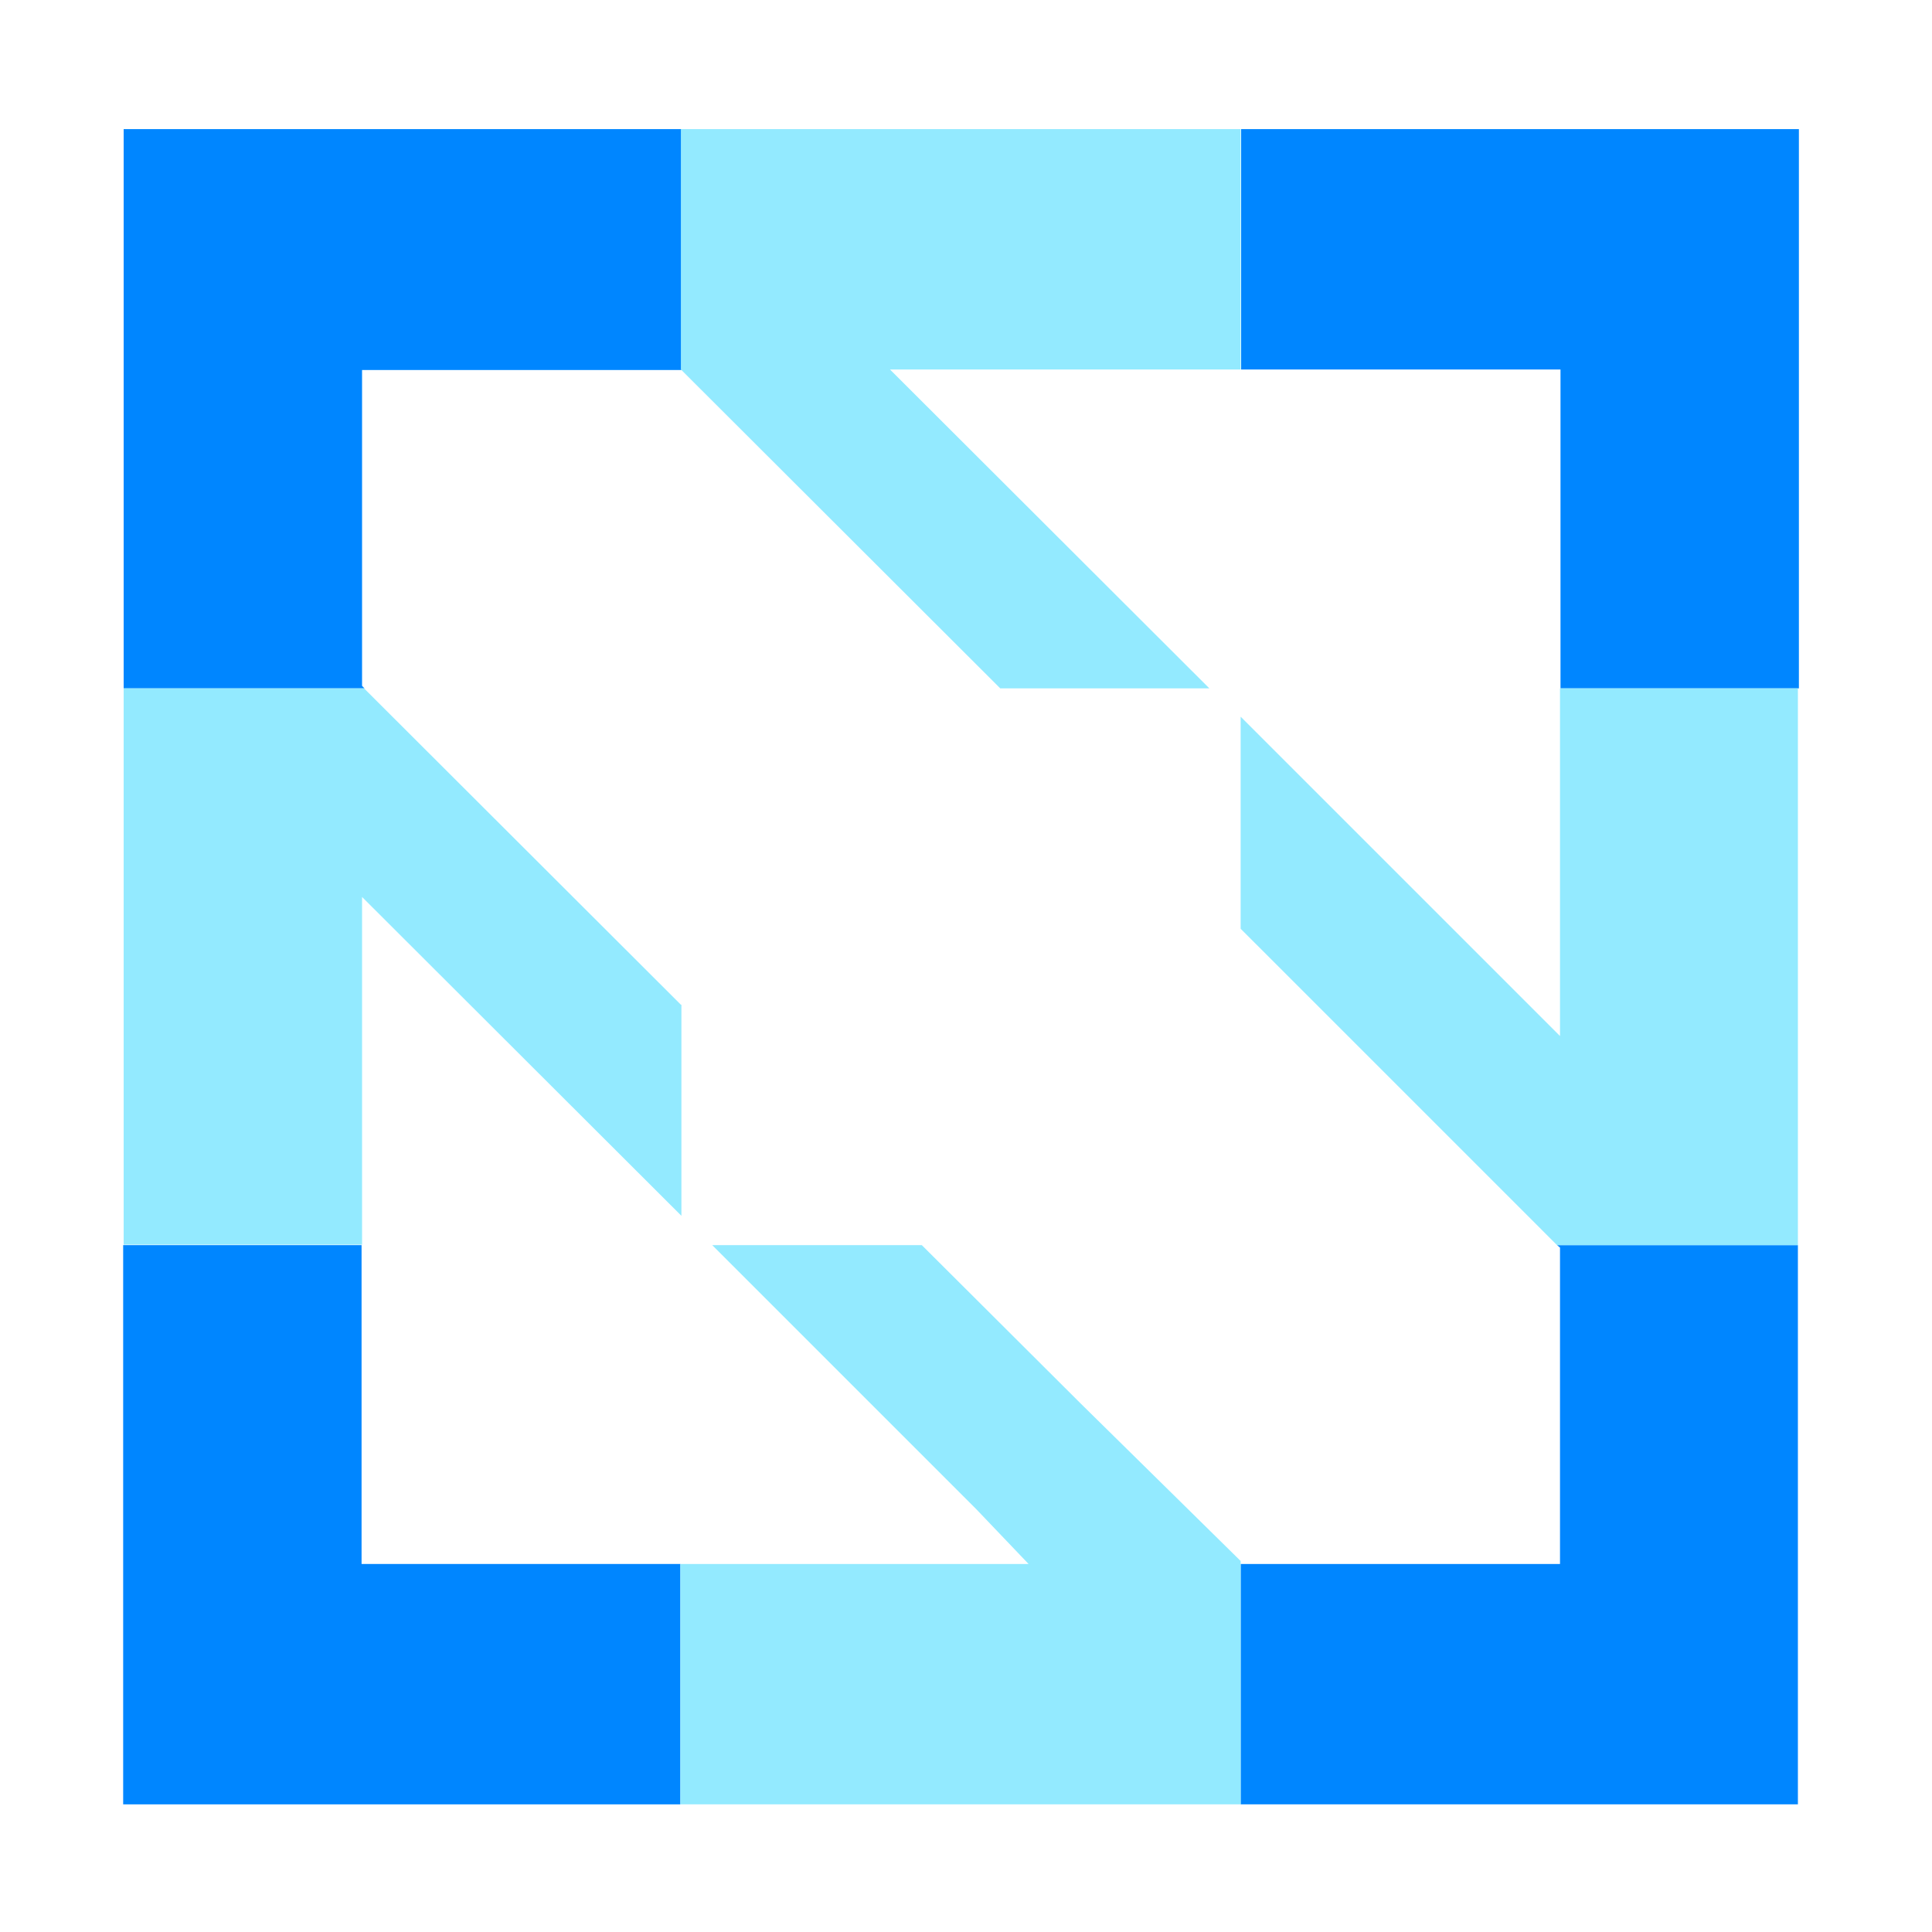
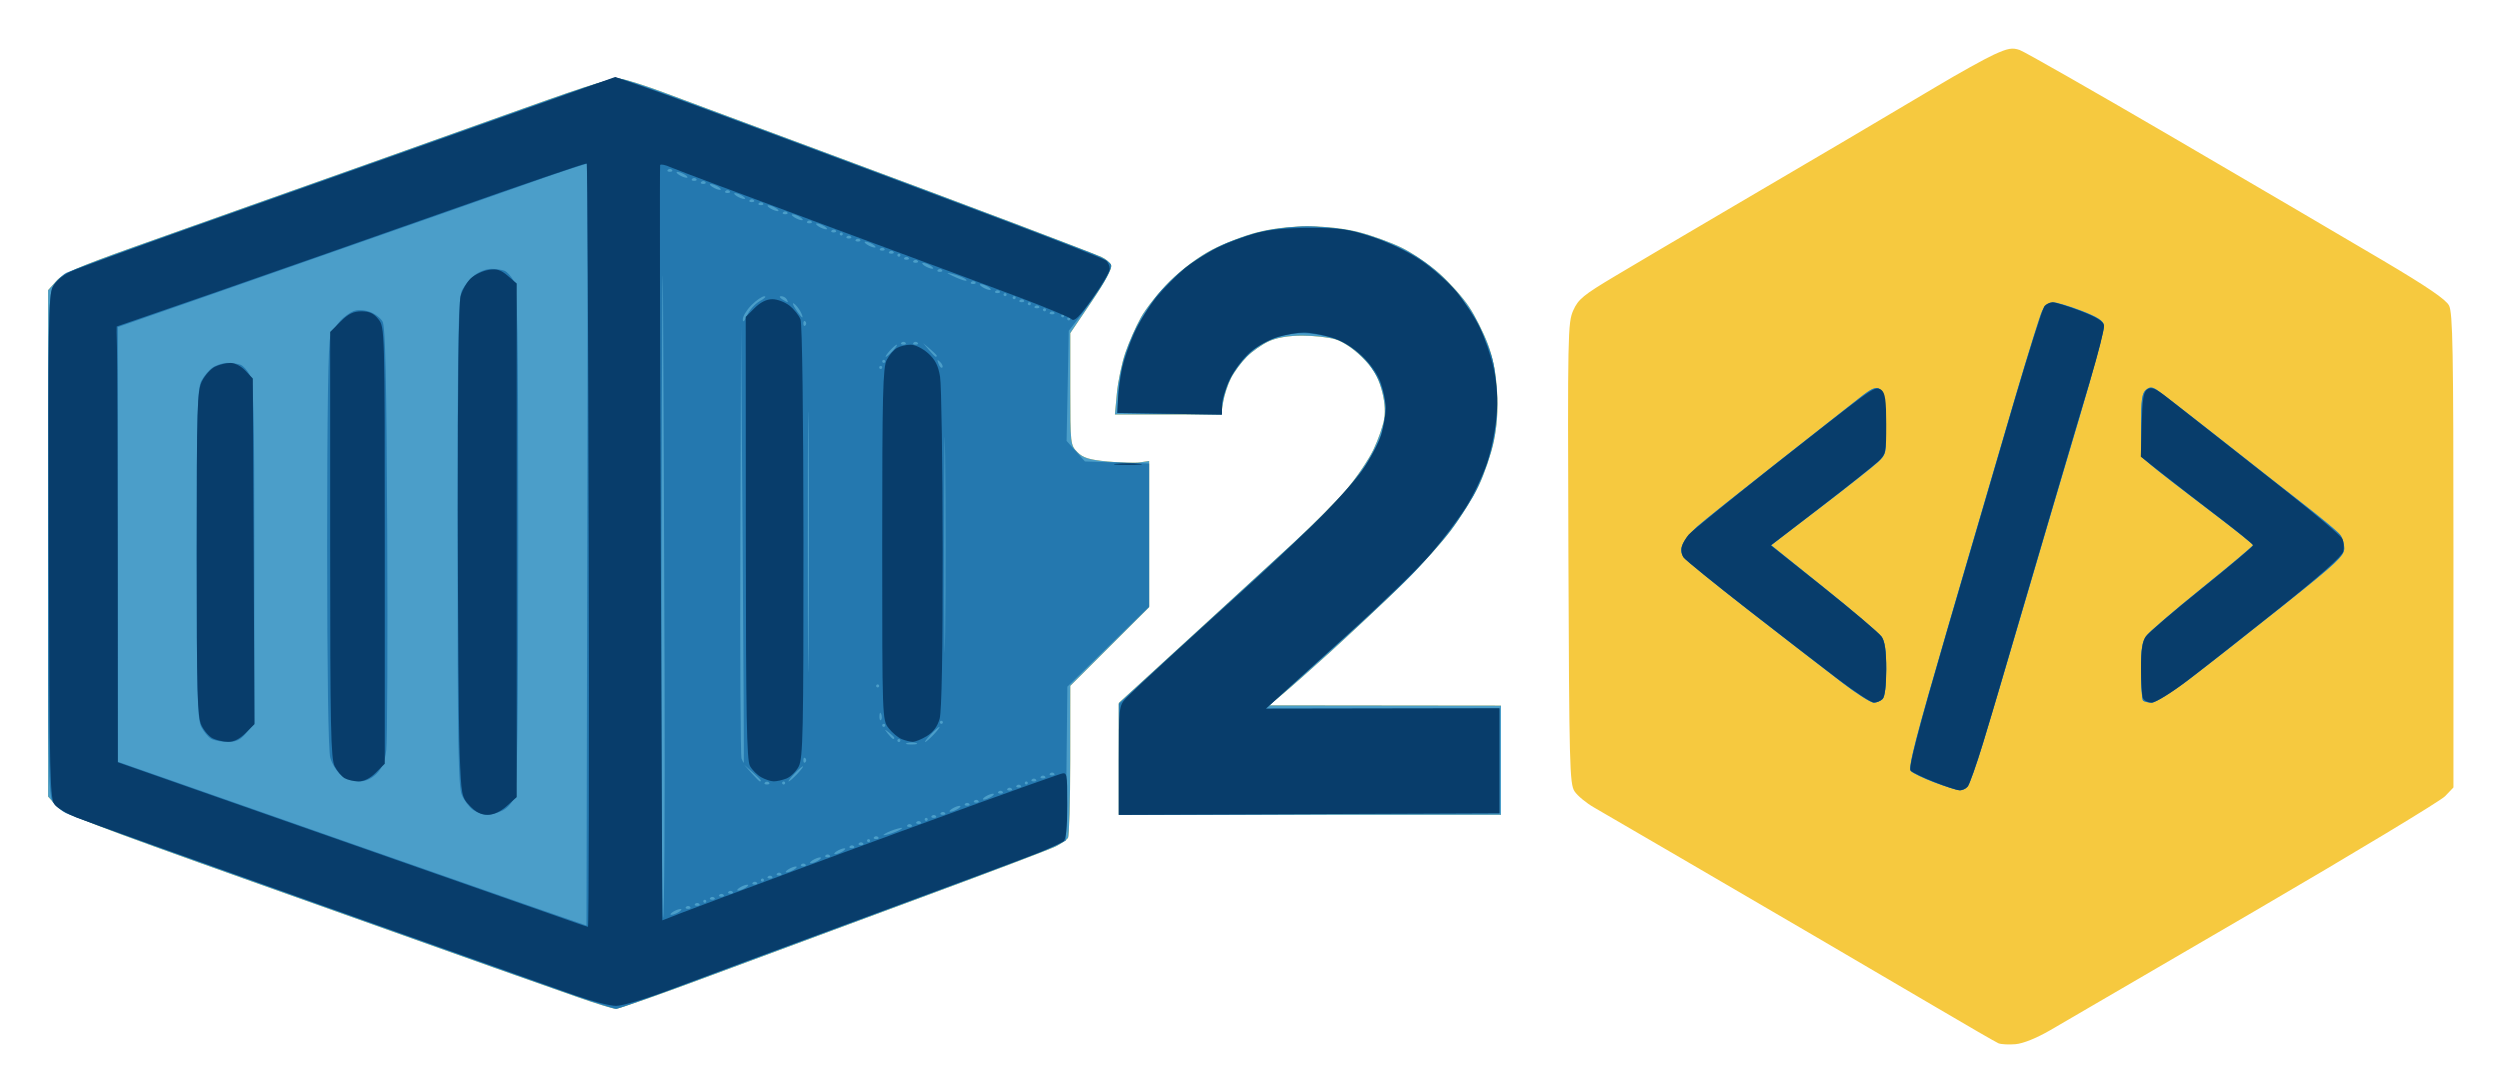
- <svg xmlns="http://www.w3.org/2000/svg" version="1.1" id="a" x="0px" y="0px" viewBox="0 0 389 389" style="enable-background:new 0 0 389 389;" xml:space="preserve">
-   <style type="text/css">
- 	.st0{fill:#0086FF;}
- 	.st1{fill:#93EAFF;}
- </style>
-   <g>
-     <path class="st0" d="M72.8,250.7h-48v112.6h112.2v-48.4H72.8V250.7z" />
-     <path class="st0" d="M314.1,251.2v63.7h-64.3v48.4h112.2V250.7h-48.5L314.1,251.2z" />
-     <path class="st0" d="M24.9,138.6h48.5l-0.5-0.5V74.5h64.3V26H24.9V138.6z" />
-     <path class="st0" d="M249.9,26v48.4h64.3v64.2h48V26C362.1,26,249.9,26,249.9,26z" />
-     <path class="st1" d="M243.5,138.6l-64.3-64.2h70.6V26H137.1v48.4l64.3,64.2H243.5z" />
-     <path class="st1" d="M185.6,250.7h-42.2l53.2,53.2l10.5,11h-70.1v48.4h112.8v-49l-32.1-31.6L185.6,250.7z" />
-     <path class="st1" d="M314.1,138.6v70l-11.1-11.1l-53.2-53.2V187l31.6,31.6l32.1,32.1h48.5V138.6H314.1L314.1,138.6z" />
-     <path class="st1" d="M137.1,202.3l-63.8-63.7H24.9v112h48v-70l64.3,64.2V202.3z" />
+ <svg xmlns="http://www.w3.org/2000/svg" role="img" viewBox="-11.85 -12.85 824.20 359.70">
+   <g transform="translate(0 .786)">
+     <path fill="#f6c93f" d="M652.583 330.615c-2.246.183-4.758.047-5.583-.301-.825-.348-10.133-5.723-20.684-11.944-10.551-6.221-28.551-16.77-40-23.443-11.449-6.673-31.391-18.313-44.316-25.867-12.925-7.554-25.641-14.954-28.257-16.444-2.617-1.49-5.542-3.906-6.5-5.368-1.612-2.459-1.764-8.358-2.023-78.491-.267-72.3-.193-76.029 1.593-80.045 1.647-3.703 3.312-5.071 13.78-11.318C527.142 73.486 543.075 64.081 556 56.493c12.925-7.588 31.15-18.297 40.5-23.797 9.35-5.501 22.943-13.548 30.207-17.884 7.264-4.335 15.715-9.031 18.78-10.434 4.597-2.105 6.086-2.373 8.499-1.532 1.609.561 24.658 13.707 51.22 29.213 26.562 15.506 57.428 33.601 68.593 40.211 14.543 8.61 20.71 12.814 21.75 14.824C796.781 89.477 797 101.692 797 167.935v78.034l-2.75 2.882c-1.512 1.585-29.75 18.625-62.75 37.866-33 19.241-63.338 36.915-67.417 39.275-4.595 2.658-8.971 4.418-11.5 4.623zm-461.381-11.656c-.936-.022-6.652-1.772-12.702-3.888-6.05-2.116-18.65-6.56-28-9.876-9.35-3.315-44.9-15.965-79-28.111-53.264-18.971-62.388-22.508-64.75-25.099L4 248.968V82.032l2.75-3.043c2.229-2.466 7.016-4.57 25.25-11.094 12.375-4.428 29.925-10.671 39-13.873 9.075-3.202 26.625-9.424 39-13.826 12.375-4.402 35.325-12.584 51-18.182 22.619-8.078 29.222-10.063 32-9.623 1.925.305 8.225 2.316 14 4.469 5.775 2.153 28.95 10.77 51.5 19.15s52.091 19.444 65.646 24.587c13.556 5.143 25.793 9.874 27.195 10.513 1.402.639 2.816 1.859 3.144 2.713.367.957-2.104 5.543-6.445 11.962L341 96.195v18.448c0 18.043.052 18.5 2.356 20.804 1.882 1.882 3.889 2.499 9.983 3.07 4.195.393 8.985.516 10.644.272L367 138.346V186.529L354 199.5l-13 12.971-.015 24.514c-.008 13.483-.346 25.014-.75 25.625-.404.611-2.179 1.85-3.944 2.755-1.765.904-21.565 8.428-44 16.719-22.435 8.291-53.975 19.989-70.089 25.995-16.114 6.006-30.064 10.902-31 10.88zM420 255h-63v-36.886l22.738-20.807c12.506-11.444 28.143-25.792 34.75-31.884 6.607-6.092 14.614-14.166 17.793-17.941 3.18-3.775 7.088-9.59 8.685-12.923 1.597-3.333 3.195-7.955 3.551-10.273.419-2.731.07-6.198-.994-9.857-1.22-4.195-2.844-6.842-6.332-10.315-2.847-2.835-6.309-5.152-8.807-5.893-2.264-.672-7.214-1.212-11-1.2-4.492.014-8.282.657-10.906 1.849-2.212 1.005-5.492 3.297-7.289 5.094-1.797 1.797-4.137 4.973-5.201 7.059-1.064 2.086-2.229 5.634-2.589 7.884L390.744 123H355.713l.653-7.022c.359-3.862 1.603-9.825 2.765-13.25 1.162-3.425 3.488-8.703 5.17-11.728 1.682-3.025 6.015-8.425 9.629-12.001 3.97-3.928 9.421-7.996 13.77-10.278 3.96-2.077 10.669-4.664 14.91-5.749C407.534 61.712 413.637 61 419.5 61c5.788 0 11.962.711 16.708 1.925 4.14 1.059 10.427 3.339 13.971 5.067 3.544 1.728 9.18 5.579 12.524 8.558 3.344 2.979 7.72 7.886 9.723 10.903 2.003 3.018 4.792 8.537 6.199 12.266 1.767 4.686 2.714 9.56 3.066 15.78.35 6.187.012 11.333-1.082 16.465-.875 4.106-3.099 10.631-4.943 14.5-1.844 3.869-6.076 10.635-9.405 15.035-3.329 4.4-11.162 12.956-17.407 19.013-6.245 6.057-16.313 15.507-22.375 21-6.062 5.493-13.037 11.654-15.5 13.692L406.5 218.91l38.25.045L483 219v36z" />
+     <path fill="#4b9ec9" d="M191.202 318.959c-.936-.022-6.652-1.772-12.702-3.888-6.05-2.116-18.65-6.56-28-9.876-9.35-3.315-44.9-15.965-79-28.111-53.264-18.971-62.388-22.508-64.75-25.099L4 248.968V82.032l2.75-3.043c2.229-2.466 7.016-4.57 25.25-11.094 12.375-4.428 29.925-10.671 39-13.873 9.075-3.202 26.625-9.424 39-13.826 12.375-4.402 35.325-12.584 51-18.182 22.619-8.078 29.222-10.063 32-9.623 1.925.305 8.225 2.316 14 4.469 5.775 2.153 28.95 10.77 51.5 19.15s52.091 19.444 65.646 24.587c13.556 5.143 25.793 9.874 27.195 10.513 1.402.639 2.816 1.859 3.144 2.713.367.957-2.104 5.543-6.445 11.962L341 96.195v18.448c0 18.043.052 18.5 2.356 20.804 1.882 1.882 3.889 2.499 9.983 3.07 4.195.393 8.985.516 10.644.272L367 138.346V186.529L354 199.5l-13 12.971-.015 24.514c-.008 13.483-.346 25.014-.75 25.625-.404.611-2.179 1.85-3.944 2.755-1.765.904-21.565 8.428-44 16.719-22.435 8.291-53.975 19.989-70.089 25.995-16.114 6.006-30.064 10.902-31 10.88zM420 255h-63v-36.886l22.738-20.807c12.506-11.444 28.143-25.792 34.75-31.884 6.607-6.092 14.614-14.166 17.793-17.941 3.18-3.775 7.088-9.59 8.685-12.923 1.597-3.333 3.195-7.955 3.551-10.273.419-2.731.07-6.198-.994-9.857-1.22-4.195-2.844-6.842-6.332-10.315-2.847-2.835-6.309-5.152-8.807-5.893-2.264-.672-7.214-1.212-11-1.2-4.492.014-8.282.657-10.906 1.849-2.212 1.005-5.492 3.297-7.289 5.094-1.797 1.797-4.137 4.973-5.201 7.059-1.064 2.086-2.229 5.634-2.589 7.884L390.744 123H355.713l.653-7.022c.359-3.862 1.603-9.825 2.765-13.25 1.162-3.425 3.488-8.703 5.17-11.728 1.682-3.025 6.015-8.425 9.629-12.001 3.97-3.928 9.421-7.996 13.77-10.278 3.96-2.077 10.669-4.664 14.91-5.749C407.534 61.712 413.637 61 419.5 61c5.788 0 11.962.711 16.708 1.925 4.14 1.059 10.427 3.339 13.971 5.067 3.544 1.728 9.18 5.579 12.524 8.558 3.344 2.979 7.72 7.886 9.723 10.903 2.003 3.018 4.792 8.537 6.199 12.266 1.767 4.686 2.714 9.56 3.066 15.78.35 6.187.012 11.333-1.082 16.465-.875 4.106-3.099 10.631-4.943 14.5-1.844 3.869-6.076 10.635-9.405 15.035-3.329 4.4-11.162 12.956-17.407 19.013-6.245 6.057-16.313 15.507-22.375 21-6.062 5.493-13.037 11.654-15.5 13.692L406.5 218.91l38.25.045L483 219v36zm214.128-8.114c-.895-.063-4.553-1.21-8.128-2.551-3.575-1.34-7.09-3.02-7.812-3.734-1.081-1.069 1.172-9.816 12.799-49.699 7.761-26.621 17.699-60.518 22.083-75.326 4.385-14.808 8.467-27.52 9.073-28.25.606-.73 2.059-1.298 3.229-1.264 1.17.035 5.278 1.291 9.128 2.792 5.232 2.04 7.077 3.256 7.304 4.818.167 1.149-3.505 14.855-8.16 30.458C668.989 139.734 660.83 167.35 655.512 185.5c-5.318 18.15-11.449 38.823-13.626 45.94-2.177 7.117-4.446 13.53-5.044 14.25-.598.72-1.819 1.258-2.714 1.196zM605.865 218c-.954 0-5.477-2.856-10.05-6.347-4.573-3.491-17.99-13.869-29.815-23.064-11.825-9.194-22.075-17.525-22.779-18.513-.885-1.244-.995-2.543-.355-4.225.508-1.336 2.683-3.987 4.833-5.891 2.15-1.904 13.95-11.336 26.221-20.961 12.271-9.625 24.544-19.276 27.273-21.446 3.949-3.141 5.303-3.731 6.634-2.894 1.351.85 1.727 3.014 1.958 11.261.285 10.171.275 10.22-2.665 12.965-1.623 1.516-10.184 8.256-19.024 14.978l-16.074 12.221 17.485 14.033c9.617 7.718 18.162 14.999 18.989 16.179C609.551 197.804 610 201.007 610 207.023c0 5.338-.453 9.031-1.2 9.777-.66.66-1.981 1.2-2.935 1.2zm91.68 0c-1.217 0-2.512-.3-2.879-.667-.367-.367-.667-4.806-.667-9.865 0-7.616.337-9.626 1.956-11.686 1.076-1.368 9.401-8.495 18.5-15.838 9.099-7.343 16.531-13.597 16.516-13.898-.015-.301-6.859-5.722-15.208-12.047-8.349-6.325-16.662-12.784-18.472-14.354L694 136.793v-10.274c0-8.147.327-10.546 1.581-11.586 1.266-1.051 1.976-1.066 3.561-.076 1.089.68 10.615 8.046 21.169 16.368 10.554 8.323 23.239 18.249 28.189 22.06 4.95 3.81 9.787 7.83 10.75 8.933.963 1.102 1.75 3.29 1.75 4.862 0 2.516-2.364 4.743-19.75 18.605-10.863 8.661-24.642 19.475-30.621 24.031C704.584 214.323 698.776 218 697.546 218z" />
+     <path fill="#2478af" d="M191.295 318.955c-.437-.025-3.945-1.099-7.795-2.388-3.85-1.289-13.975-4.825-22.5-7.858s-21.125-7.526-28-9.983c-6.875-2.457-36.8-13.125-66.5-23.706-29.7-10.582-55.21-19.862-56.689-20.624-1.479-.762-3.392-2.387-4.25-3.613-1.384-1.976-1.56-11.586-1.557-84.756.004-78.262.098-82.683 1.837-85.527 1.008-1.65 2.919-3.548 4.246-4.218C11.414 75.612 25.1 70.578 40.5 65.096c15.4-5.483 44.65-15.88 65-23.106 20.35-7.226 47.617-16.93 60.592-21.564C179.068 15.792 190.418 12 191.314 12c.896 0 8.279 2.433 16.408 5.407C215.85 20.381 236 27.843 252.5 33.988 269 40.133 286.775 46.752 292 48.697c5.225 1.945 18.95 7.107 30.5 11.471 11.55 4.364 23.329 8.85 26.176 9.969 2.847 1.119 5.431 2.7 5.743 3.513.316.822-1.277 4.223-3.589 7.664-2.286 3.402-5.544 7.966-7.241 10.142l-3.084 3.956-.36 18.158-.36 18.158 3.023 3.385 3.023 3.385 10.584.341L367 139.182v47.15l-13.483 13.205-13.483 13.205-.267 25.379L339.5 263.5l-3.605 1.763c-1.983.97-20.658 8.072-41.5 15.784-20.842 7.711-42.62 15.775-48.395 17.92-5.775 2.145-20.267 7.529-32.205 11.966-11.938 4.437-22.063 8.047-22.5 8.022zm-9.541-152.868c.14-68.977.116-125.551-.052-125.719-.168-.168-8.608 2.635-18.754 6.229C152.801 50.192 138.875 55.089 132 57.479c-6.875 2.391-20.375 7.121-30 10.512-9.625 3.391-28.525 10.009-42 14.706-13.475 4.697-26.413 9.204-28.75 10.016L27 94.188v143.315l16.25 5.671c8.938 3.119 33.8 11.828 55.25 19.354 21.45 7.526 48.9 17.123 61 21.328l22 7.645zM148.772 255c-1.28 0-3.375-.734-4.655-1.631-1.28-.897-2.956-3.132-3.723-4.968C139.241 245.642 139 231.208 139 164.982c0-68.747.209-80.487 1.48-82.944.814-1.574 2.675-3.802 4.135-4.95C146.075 75.94 148.522 75 150.053 75c1.531 0 3.512.28 4.402.621.89.342 2.277 1.894 3.082 3.45C158.786 81.487 159 93.877 159 163.801c0 57.362-.332 82.853-1.108 85.08-.62 1.779-2.361 3.827-3.95 4.649-1.563.808-3.889 1.47-5.169 1.47zm-42.274-11c-1.776 0-4.399-.92-5.829-2.045-1.43-1.125-3.063-3.713-3.629-5.75-.657-2.366-1.031-27.613-1.034-69.889-.004-44.466.344-67.109 1.061-69 .587-1.548 2.049-3.875 3.25-5.171 1.201-1.296 3.179-2.741 4.396-3.211 1.324-.512 3.441-.427 5.271.211 1.682.586 3.612 2.031 4.287 3.211.93 1.622 1.304 18.467 1.538 69.145.17 36.85.029 69.329-.313 72.176-.442 3.68-1.366 5.921-3.195 7.75-1.702 1.702-3.667 2.574-5.802 2.574zm-43.337-13.03c-2.014-.017-4.449-.489-5.411-1.05s-2.425-2.325-3.25-3.92C53.221 223.526 53 215.132 53 169c0-46.041.223-54.53 1.494-56.989.822-1.589 2.497-3.592 3.723-4.45 1.226-.858 3.441-1.561 4.924-1.561 1.483 0 3.424.28 4.314.621.89.342 2.277 1.894 3.082 3.45C71.77 112.456 72 121.705 72 168.874v55.973l-2.589 3.077c-2.037 2.421-3.369 3.07-6.25 3.046zM206.75 289c.412 0.0.637-35.887.499-79.75-.138-43.863-.368-99.775-.511-124.25-.143-24.475-.367 11.412-.499 79.75-.132 68.338.098 124.25.511 124.25zm2.75-1.031c.55 0 1.675-.436 2.5-.969s1.05-.969.5-.969-1.675.436-2.5.969-1.05.969-.5.969zM215 286c.733 0 1.033-.3.667-.667-.367-.367-.967-.367-1.333 0-.367.367-.067.667.667.667zm3-1c.733 0 1.033-.3.667-.667-.367-.367-.967-.367-1.333 0-.367.367-.067.667.667.667zm2.5-1c.275 0 .5-.225.5-.5s-.225-.5-.5-.5-.5.225-.5.5.225.5.5.5zm2.5-1c.733 0 1.033-.3.667-.667-.367-.367-.967-.367-1.333 0-.367.367-.067.667.667.667zm3-1c.733 0 1.033-.3.667-.667-.367-.367-.967-.367-1.333 0-.367.367-.067.667.667.667zm3-1c.733 0 1.033-.3.667-.667-.367-.367-.967-.367-1.333 0-.367.367-.067.667.667.667zm2.5-1.031c.55 0 1.675-.436 2.5-.969s1.05-.969.5-.969-1.675.436-2.5.969-1.05.969-.5.969zM237 278c.733 0 1.033-.3.667-.667-.367-.367-.967-.367-1.333 0-.367.367-.067.667.667.667zm2.5-1c.275 0 .5-.225.5-.5s-.225-.5-.5-.5-.5.225-.5.5.225.5.5.5zm2.5-1c.733 0 1.033-.3.667-.667-.367-.367-.967-.367-1.333 0-.367.367-.067.667.667.667zm3-1c.733 0 1.033-.3.667-.667-.367-.367-.967-.367-1.333 0-.367.367-.067.667.667.667zm2.5-1.031c.55 0 1.675-.436 2.5-.969s1.05-.969.5-.969-1.675.436-2.5.969-1.05.969-.5.969zM253 272c.733 0 1.033-.3.667-.667-.367-.367-.967-.367-1.333 0-.367.367-.067.667.667.667zm2.5-1.031c.55 0 1.675-.436 2.5-.969s1.05-.969.5-.969-1.675.436-2.5.969-1.05.969-.5.969zM261 269c.733 0 1.033-.3.667-.667-.367-.367-.967-.367-1.333 0-.367.367-.067.667.667.667zm2.5-1.031c.55 0 1.675-.436 2.5-.969s1.05-.969.5-.969-1.675.436-2.5.969-1.05.969-.5.969zM269 266c.733 0 1.033-.3.667-.667-.367-.367-.967-.367-1.333 0-.367.367-.067.667.667.667zm3-1c.733 0 1.033-.3.667-.667-.367-.367-.967-.367-1.333 0-.367.367-.067.667.667.667zm2.5-1c.275 0 .5-.225.5-.5s-.225-.5-.5-.5-.5.225-.5.5.225.5.5.5zm2.5-1c.733 0 1.033-.3.667-.667-.367-.367-.967-.367-1.333 0-.367.367-.067.667.667.667zm4-1.573c1.375-.368 3.175-1.086 4-1.595 1.042-.644.737-.723-1-.258-1.375.368-3.175 1.086-4 1.595-1.042.644-.737.723 1 .258zM288 259c.733 0 1.033-.3.667-.667-.367-.367-.967-.367-1.333 0-.367.367-.067.667.667.667zm3-1c.733 0 1.033-.3.667-.667-.367-.367-.967-.367-1.333 0-.367.367-.067.667.667.667zm2.5-1c.275 0 .5-.225.5-.5s-.225-.5-.5-.5-.5.225-.5.5.225.5.5.5zm2.5-1c.733 0 1.033-.3.667-.667-.367-.367-.967-.367-1.333 0-.367.367-.067.667.667.667zm3-1c.733 0 1.033-.3.667-.667-.367-.367-.967-.367-1.333 0-.367.367-.067.667.667.667zm2.5-1.031c.55 0 1.675-.436 2.5-.969s1.05-.969.5-.969-1.675.436-2.5.969-1.05.969-.5.969zM307 252c.733 0 1.033-.3.667-.667-.367-.367-.967-.367-1.333 0-.367.367-.067.667.667.667zm3-1c.733 0 1.033-.3.667-.667-.367-.367-.967-.367-1.333 0-.367.367-.067.667.667.667zm2.5-1.031c.55 0 1.675-.436 2.5-.969s1.05-.969.5-.969-1.675.436-2.5.969-1.05.969-.5.969zM318 248c.733 0 1.033-.3.667-.667-.367-.367-.967-.367-1.333 0-.367.367-.067.667.667.667zm3-1c.733 0 1.033-.3.667-.667-.367-.367-.967-.367-1.333 0-.367.367-.067.667.667.667zm3-1c.733 0 1.033-.3.667-.667-.367-.367-.967-.367-1.333 0-.367.367-.067.667.667.667zm-83-1c.733 0 1.033-.3.667-.667-.367-.367-.967-.367-1.333 0-.367.367-.067.667.667.667zm5.5 0c.275 0 .5-.225.5-.5s-.225-.5-.5-.5-.5.225-.5.5.225.5.5.5zm80 0c.275 0 .5-.225.5-.5s-.225-.5-.5-.5-.5.225-.5.5.225.5.5.5zm-87.826-1c.179 0 .326-.147.326-.326 0-.179-1.238-1.417-2.75-2.75L233.5 238.5l2.424 2.75c1.333 1.512 2.571 2.75 2.75 2.75zm9.477 0c.275 0 1.557-1.125 2.849-2.5s2.124-2.5 1.849-2.5c-.275 0-1.557 1.125-2.849 2.5s-2.124 2.5-1.849 2.5zM329 244c.733 0 1.033-.3.667-.667-.367-.367-.967-.367-1.333 0-.367.367-.067.667.667.667zm3-1c.733 0 1.033-.3.667-.667-.367-.367-.967-.367-1.333 0-.367.367-.067.667.667.667zm3-1c.733 0 1.033-.3.667-.667-.367-.367-.967-.367-1.333 0-.367.367-.067.667.667.667zm-101.626-4.207c.07-.161-.104-32.693-.387-72.293l-.513-72-.237 70.668c-.13 38.868.044 71.399.387 72.293.343.894.68 1.493.75 1.332zm20.293-.126c.367-.367.367-.967 0-1.333C253.3 235.967 253 236.267 253 237s.3 1.033.667.667zm1.083-37.917c.152-19.113.152-50.388 0-69.5-.152-19.113-.276-3.475-.276 34.75s.124 53.862.276 34.75zM288.5 231.805c1.65.02 2.446-.187 1.769-.461-.677-.274-2.027-.291-3-.037-.973.254-.419.478 1.231.498zm-4-.805c.275 0 .5-.225.5-.5s-.225-.5-.5-.5-.5.225-.5.5.225.5.5.5zm8.651 0c.275 0 1.557-1.125 2.849-2.5s2.124-2.5 1.849-2.5c-.275 0-1.557 1.125-2.849 2.5s-2.124 2.5-1.849 2.5zm-10.529-1c.208 0 .378-.17.378-.378 0-.208-.787-.995-1.75-1.75-1.586-1.244-1.621-1.208-.378.378.755.963 1.542 1.75 1.75 1.75zM279.5 226c.275 0 .5-.225.5-.5s-.225-.5-.5-.5-.5.225-.5.5.225.5.5.5zm19-1c.275 0 .5-.225.5-.5s-.225-.5-.5-.5-.5.225-.5.5.225.5.5.5zm-19.896-1.271c.332-.332.368-1.195.079-1.917-.319-.798-.556-.561-.604.604-.043 1.054.193 1.645.525 1.312zM299.749 194.75c.155-15.812.155-41.688 0-57.5-.155-15.812-.281-2.875-.281 28.75s.127 44.562.281 28.75zM277.5 213c.275 0 .5-.225.5-.5s-.225-.5-.5-.5-.5.225-.5.5.225.5.5.5zm1-105c.275 0 .5-.225.5-.5s-.225-.5-.5-.5-.5.225-.5.5.225.5.5.5zm20.307-.474c.308-.308.001-1.115-.683-1.793-.988-.98-1.102-.865-.56.56.376.986.935 1.541 1.243 1.233zM279.5 106c.275 0 .5-.225.5-.5s-.225-.5-.5-.5-.5.225-.5.5.225.5.5.5zm.69-2c.275 0 1.314-.9 2.31-2s1.585-2 1.31-2c-.275 0-1.314.9-2.31 2s-1.585 2-1.31 2zm16.465 0c.19 0 .345-.155.345-.345 0-.19-1.012-1.202-2.25-2.25L292.5 99.5l1.905 2.25c1.048 1.238 2.06 2.25 2.25 2.25zM286 100c.733 0 1.033-.3.667-.667-.367-.367-.967-.367-1.333 0C284.967 99.7 285.267 100 286 100zm4 0c.733 0 1.033-.3.667-.667-.367-.367-.967-.367-1.333 0C288.967 99.7 289.267 100 290 100zm-36.333-6.333c.367-.367.367-.967 0-1.333C253.3 91.967 253 92.267 253 93s.3 1.033.667.667zM234.46 90.323c.76-1.747 2.655-3.867 4.211-4.71 1.556-.843 2.232-1.551 1.502-1.573-.73-.022-2.642 1.275-4.25 2.883-1.608 1.608-2.905 3.745-2.884 4.75.025 1.162.542.671 1.421-1.35zM340.5 92c.275 0 .5-.225.5-.5s-.225-.5-.5-.5-.5.225-.5.5.225.5.5.5zm-87.85-1c.231 0-.048-.875-.62-1.944-.572-1.069-1.535-2.25-2.139-2.623-.604-.373-.325.502.62 1.944C251.457 89.82 252.419 91 252.65 91zM338.5 91c.275 0 .5-.225.5-.5s-.225-.5-.5-.5-.5.225-.5.5.225.5.5.5zm-3.5-1c.733 0 1.033-.3.667-.667-.367-.367-.967-.367-1.333 0C333.967 89.7 334.267 90 335 90zm-2.5-1c.275 0 .5-.225.5-.5s-.225-.5-.5-.5-.5.225-.5.5.225.5.5.5zm-2.5-1c.733 0 1.033-.3.667-.667-.367-.367-.967-.367-1.333 0C328.967 87.7 329.267 88 330 88zm-2.5-1c.275 0 .5-.225.5-.5s-.225-.5-.5-.5-.5.225-.5.5.225.5.5.5zm-79.691-1.015c.17.008.031-.435-.309-.985-.34-.55-1.154-.993-1.809-.985-.716.009-.592.402.309.985.825.533 1.639.976 1.809.985zM325 86c.733 0 1.033-.3.667-.667-.367-.367-.967-.367-1.333 0C323.967 85.7 324.267 86 325 86zm-2.5-1c.275 0 .5-.225.5-.5s-.225-.5-.5-.5-.5.225-.5.5.225.5.5.5zm-3-1c.275 0 .5-.225.5-.5s-.225-.5-.5-.5-.5.225-.5.5.225.5.5.5zm-2.5-1c.733 0 1.033-.3.667-.667-.367-.367-.967-.367-1.333 0C315.967 82.7 316.267 83 317 83zm-2.5-1.031c.55 0 .325-.436-.5-.969s-1.95-.969-2.5-.969-.325.436.5.969 1.95.969 2.5.969zM309 80c.733 0 1.033-.3.667-.667-.367-.367-.967-.367-1.333 0C307.967 79.7 308.267 80 309 80zm-2.5-1.076c.55.008.325-.367-.5-.834-.825-.467-2.625-1.124-4-1.46-2.084-.509-2.001-.371.5.834 1.65.795 3.45 1.452 4 1.46zM298 76c.733 0 1.033-.3.667-.667-.367-.367-.967-.367-1.333 0C296.967 75.7 297.267 76 298 76zm-2.5-1.031c.55 0 .325-.436-.5-.969s-1.95-.969-2.5-.969-.325.436.5.969 1.95.969 2.5.969zM290 73c.733 0 1.033-.3.667-.667-.367-.367-.967-.367-1.333 0C288.967 72.7 289.267 73 290 73zm-3-1c.733 0 1.033-.3.667-.667-.367-.367-.967-.367-1.333 0C285.967 71.7 286.267 72 287 72zm-2.5-1c.275 0 .5-.225.5-.5s-.225-.5-.5-.5-.5.225-.5.5.225.5.5.5zm-2.5-1c.733 0 1.033-.3.667-.667-.367-.367-.967-.367-1.333 0C280.967 69.7 281.267 70 282 70zm-3-1c.733 0 1.033-.3.667-.667-.367-.367-.967-.367-1.333 0C277.967 68.7 278.267 69 279 69zm-2.5-1.031c.55 0 .325-.436-.5-.969s-1.95-.969-2.5-.969-.325.436.5.969 1.95.969 2.5.969zM271 66c.733 0 1.033-.3.667-.667-.367-.367-.967-.367-1.333 0C269.967 65.7 270.267 66 271 66zm-3-1c.733 0 1.033-.3.667-.667-.367-.367-.967-.367-1.333 0C266.967 64.7 267.267 65 268 65zm-2.5-1c.275 0 .5-.225.5-.5s-.225-.5-.5-.5-.5.225-.5.5.225.5.5.5zm-2.5-1c.733 0 1.033-.3.667-.667-.367-.367-.967-.367-1.333 0C261.967 62.7 262.267 63 263 63zm-2.5-1.031c.55 0 .325-.436-.5-.969s-1.95-.969-2.5-.969-.325.436.5.969 1.95.969 2.5.969zM255 60c.733 0 1.033-.3.667-.667-.367-.367-.967-.367-1.333 0C253.967 59.7 254.267 60 255 60zm-2.5-1.031c.55 0 .325-.436-.5-.969s-1.95-.969-2.5-.969-.325.436.5.969 1.95.969 2.5.969zM247 57c.733 0 1.033-.3.667-.667-.367-.367-.967-.367-1.333 0C245.967 56.7 246.267 57 247 57zm-2.5-1.031c.55 0 .325-.436-.5-.969s-1.95-.969-2.5-.969-.325.436.5.969 1.95.969 2.5.969zM239 54c.733 0 1.033-.3.667-.667-.367-.367-.967-.367-1.333 0C237.967 53.7 238.267 54 239 54zm-3-1c.733 0 1.033-.3.667-.667-.367-.367-.967-.367-1.333 0C234.967 52.7 235.267 53 236 53zm-2.5-1.031c.55 0 .325-.436-.5-.969s-1.95-.969-2.5-.969-.325.436.5.969 1.95.969 2.5.969zM228 50c.733 0 1.033-.3.667-.667-.367-.367-.967-.367-1.333 0C226.967 49.7 227.267 50 228 50zm-2.5-1.031c.55 0 .325-.436-.5-.969s-1.95-.969-2.5-.969-.325.436.5.969 1.95.969 2.5.969zM220 47c.733 0 1.033-.3.667-.667-.367-.367-.967-.367-1.333 0C218.967 46.7 219.267 47 220 47zm-3-1c.733 0 1.033-.3.667-.667-.367-.367-.967-.367-1.333 0C215.967 45.7 216.267 46 217 46zm-2.5-1.031c.55 0 .325-.436-.5-.969s-1.95-.969-2.5-.969-.325.436.5.969 1.95.969 2.5.969zM209 43c.733 0 1.033-.3.667-.667-.367-.367-.967-.367-1.333 0C207.967 42.7 208.267 43 209 43zm210.75 211.758l-62.75.258V218.421l15.75-14.5c8.662-7.975 23.175-21.283 32.25-29.573 9.075-8.29 19.471-18.173 23.102-21.961 3.631-3.788 8.315-9.564 10.408-12.836 2.093-3.272 4.409-7.956 5.147-10.409.738-2.453 1.338-6.302 1.333-8.552-.005-2.25-1.075-6.341-2.378-9.091-1.302-2.75-3.885-6.44-5.74-8.199-1.855-1.76-5.027-3.889-7.049-4.733-2.022-.843-6.111-1.819-9.087-2.169-3.76-.442-7.177-.122-11.202 1.048-4.465 1.298-6.883 2.804-10.554 6.573-2.88 2.956-5.398 6.756-6.371 9.613-.885 2.598-1.61 5.78-1.61 7.07v2.345l-17.25-.274L356.5 122.5l.292-6c.161-3.3.988-8.456 1.838-11.457.85-3.002 2.682-7.726 4.07-10.5 1.388-2.773 4.333-7.412 6.546-10.309 2.212-2.896 6.774-7.351 10.138-9.899 3.364-2.548 8.816-5.861 12.116-7.363 3.3-1.501 9.239-3.459 13.197-4.351C408.656 61.73 415.087 61 418.99 61c3.902 0 10.563.705 14.803 1.566 4.239.861 11.415 3.347 15.946 5.523 6.108 2.934 9.987 5.706 15 10.721 3.719 3.72 8.169 9.447 9.889 12.727 1.72 3.28 3.966 8.438 4.991 11.463 1.361 4.017 1.856 8.331 1.835 16-.022 8.034-.566 12.261-2.319 18-1.26 4.125-3.67 9.975-5.355 13-1.686 3.025-5.136 8.2-7.668 11.5-2.532 3.3-7.655 9.215-11.385 13.145-3.73 3.93-14.721 14.28-24.426 23-9.704 8.72-19.254 17.315-21.222 19.099l-3.578 3.245 38.5-.064 38.5-.064V254.5zm214.378-7.871c-.895-.063-4.553-1.21-8.128-2.551-3.575-1.34-7.09-3.02-7.812-3.734-1.081-1.069 1.175-9.816 12.821-49.699 7.773-26.621 17.499-59.865 21.614-73.874 4.114-14.009 8.024-26.609 8.688-28 .664-1.391 2.126-2.66 3.249-2.822 1.123-.161 5.393.984 9.491 2.545 5.642 2.15 7.523 3.344 7.753 4.924.167 1.147-3.505 14.852-8.16 30.455C668.989 139.734 660.83 167.35 655.512 185.5c-5.318 18.15-11.449 38.823-13.626 45.94-2.177 7.117-4.446 13.53-5.044 14.25-.598.72-1.819 1.258-2.714 1.196zM605.865 218c-.954 0-5.477-2.856-10.05-6.347-4.573-3.491-17.99-13.869-29.815-23.064-11.825-9.194-22.075-17.525-22.779-18.513-.885-1.244-.995-2.543-.355-4.225.508-1.336 2.683-3.987 4.833-5.891 2.15-1.904 13.95-11.336 26.221-20.961 12.271-9.625 24.544-19.276 27.273-21.446 3.948-3.14 5.303-3.731 6.634-2.894 1.318.829 1.735 2.936 1.966 9.946.162 4.892.057 9.841-.232 10.998-.307 1.228-8.224 8.017-19.015 16.307l-18.489 14.204 17.467 14.018c9.607 7.71 18.144 14.985 18.971 16.165C609.551 197.804 610 201.007 610 207.023c0 5.338-.453 9.031-1.2 9.777-.66.66-1.981 1.2-2.935 1.2zm91.68 0c-1.217 0-2.512-.3-2.879-.667-.367-.367-.667-4.806-.667-9.865 0-7.616.337-9.626 1.956-11.686 1.076-1.368 9.401-8.495 18.5-15.838 9.099-7.343 16.531-13.597 16.516-13.898-.015-.301-6.859-5.722-15.208-12.047-8.349-6.325-16.662-12.784-18.472-14.354L694 136.793v-10.274c0-8.147.327-10.546 1.581-11.586 1.247-1.035 1.988-1.058 3.506-.11 1.058.661 9.459 7.137 18.669 14.392 9.209 7.255 22.144 17.411 28.744 22.569 6.6 5.159 12.562 10.104 13.25 10.989.688.885 1.25 2.86 1.25 4.388 0 2.411-2.603 4.853-19.75 18.524-10.863 8.661-24.642 19.475-30.621 24.031C704.584 214.323 698.776 218 697.546 218z" />
+     <path fill="#083d6b" d="M191.221 317.978c-2.047-.012-7.997-1.533-13.222-3.379-5.225-1.847-43.25-15.356-84.5-30.021-41.25-14.665-77.327-27.582-80.171-28.705-2.844-1.123-5.994-2.95-7-4.061-1.736-1.918-1.842-6.221-2.096-84.933-.237-73.511-.09-83.254 1.293-85.929.922-1.783 3.28-3.816 5.767-4.971C13.607 74.904 31.925 68.208 52 61.098c20.075-7.11 50-17.72 66.5-23.578 16.5-5.858 39.552-14.055 51.226-18.215l21.226-7.565 10.374 3.584c5.706 1.971 23.829 8.606 40.274 14.745C258.045 36.207 274.875 42.472 279 43.99c4.125 1.518 22.125 8.268 40 15 17.875 6.732 33.062 12.693 33.75 13.247.688.554 1.25 1.792 1.25 2.751 0 .959-2.56 5.351-5.688 9.761-4.302 6.064-5.97 7.736-6.843 6.863-.635-.635-8.538-3.934-17.562-7.331C314.883 80.884 286.125 70.197 260 60.533c-26.125-9.665-48.945-18.223-50.712-19.018-1.767-.795-3.342-1.124-3.5-.73-.158.394-.063 56.581.212 124.861l.5 124.145 6-2.34c3.3-1.287 21.3-8.014 40-14.948 18.7-6.934 45.025-16.59 58.5-21.456 13.475-4.867 25.512-9.148 26.75-9.514 2.237-.662 2.25-.601 2.25 10.279 0 7.578-.385 11.24-1.25 11.904-.688.527-4.175 2.149-7.75 3.604-3.575 1.455-29.165 10.996-56.866 21.202-27.701 10.206-56.852 21.014-64.778 24.018-8.242 3.124-16.005 5.453-18.134 5.44zM182 291.921c.275.043.382-56.476.238-125.599-.144-69.123-.438-125.854-.653-126.069-.215-.215-21.022 6.887-46.239 15.782-25.216 8.895-59.971 21.077-77.232 27.069-17.262 5.993-31.437 10.896-31.5 10.895-.063-0-.02 3.037.096 6.75.116 3.713.229 36.04.25 71.838L27 237.676l30.25 10.618c16.637 5.84 50.05 17.552 74.25 26.027 24.2 8.475 45.35 15.885 47 16.465 1.65.581 3.225 1.091 3.5 1.135zM148.885 255c-2.13 0-3.942-.919-5.862-2.975-2.703-2.893-2.794-3.367-3.331-17.25-.304-7.851-.583-44.154-.621-80.672-.042-40.802.312-67.811.919-70.065.543-2.017 2.053-4.669 3.356-5.893 1.302-1.223 3.929-2.478 5.836-2.787 2.764-.449 4.063-.052 6.393 1.953L158.5 79.827V249.164l-3.266 2.918C153.122 253.969 150.879 255 148.885 255zm-42.559-11.03c-1.555-.017-3.614-.489-4.577-1.05-.963-.561-2.425-2.325-3.25-3.92C97.209 236.503 97 226.349 97 165.95V95.8l3.4-3.4c2.582-2.582 4.249-3.4 6.927-3.4 2.62 0 4.061.678 5.6 2.635C114.981 94.245 115 94.944 115 166.212v71.942l-2.923 2.923c-1.881 1.881-3.931 2.912-5.75 2.893zm-43-13.037c-1.555-.037-3.816-.545-5.024-1.129-1.209-.584-2.896-2.534-3.75-4.333-1.343-2.831-1.552-10.466-1.551-56.621.001-48.793.151-53.647 1.75-56.835.962-1.917 2.873-4.048 4.248-4.735 1.375-.687 3.659-1.256 5.076-1.264 1.49-.009 3.598 1.073 5 2.565L71.5 111.16l.274 56.973.274 56.973-2.947 2.947c-1.936 1.936-3.917 2.924-5.774 2.879zM419.75 254.758l-62.75.258v-17.952c0-17.229.091-18.05 2.25-20.384 1.238-1.338 8.325-8.001 15.75-14.807 7.425-6.806 18-16.423 23.5-21.371s15.343-14.172 21.873-20.499c6.53-6.327 14.074-14.62 16.764-18.429 2.69-3.809 5.559-9.179 6.377-11.932.818-2.753 1.486-6.644 1.486-8.646 0-2.002-.706-5.713-1.57-8.247-1.019-2.991-3.256-6.183-6.377-9.103-3.224-3.015-6.554-5.015-10.112-6.072C424.024 96.709 420 96 418 96s-5.876.665-8.612 1.477c-2.736.813-6.841 3.075-9.121 5.026-2.285 1.956-5.296 5.978-6.706 8.961-1.408 2.976-2.56 6.8-2.56 8.497v3.086l-17.25-.274L356.5 122.5l.269-5c.148-2.75.77-7.25 1.383-10 .613-2.75 2.409-7.885 3.992-11.412 1.582-3.526 4.869-8.831 7.302-11.787 2.434-2.956 6.592-7.179 9.239-9.384 2.648-2.205 7.565-5.332 10.927-6.949 3.362-1.617 8.987-3.733 12.5-4.702 4.386-1.21 9.992-1.763 17.887-1.765 10.016-.002 12.652.376 20.431 2.925 5.418 1.776 11.754 4.816 16.11 7.729 3.949 2.641 9.26 7.33 11.804 10.42 2.544 3.09 5.985 8.387 7.647 11.771 1.662 3.384 3.737 9.529 4.61 13.654 1.117 5.278 1.399 9.852.953 15.441-.349 4.367-1.771 11.342-3.161 15.5-1.39 4.158-4.501 10.709-6.914 14.559-2.413 3.85-7.573 10.717-11.467 15.259-3.894 4.542-16.156 16.467-27.249 26.5-11.093 10.033-21.765 19.701-23.717 21.486l-3.548 3.245 38.5-.064 38.5-.064V254.5zm214.378-7.853c-.895-.052-4.643-1.291-8.329-2.752-3.686-1.461-7.185-3.14-7.775-3.73-.765-.765 2.693-13.995 12.02-45.998 7.202-24.709 17.131-58.625 22.065-75.37 4.934-16.745 9.458-31.032 10.054-31.75.596-.718 1.823-1.305 2.727-1.305.904 0 5.011 1.291 9.128 2.868 5.385 2.064 7.566 3.412 7.778 4.808.162 1.067-1.932 9.338-4.654 18.382-2.722 9.043-6.993 23.417-9.491 31.942-2.498 8.525-7.992 27.2-12.209 41.5-4.216 14.3-8.106 27.575-8.643 29.5-.537 1.925-2.752 9.323-4.923 16.44-2.17 7.117-4.435 13.53-5.033 14.25-.598.72-1.819 1.267-2.714 1.215zm-390.943-2.94c-.927-.019-2.76-.632-4.075-1.36-1.314-.729-2.986-2.4-3.715-3.715-1.065-1.921-1.332-16.688-1.36-75.217L234 90.846l2.923-2.923C238.829 86.017 240.87 85 242.788 85c1.618 0 4.161.959 5.652 2.131 1.49 1.172 3.127 3.229 3.637 4.57.537 1.413.94 32.283.957 73.357.026 62.712-.153 71.271-1.55 73.973-.869 1.68-2.713 3.486-4.097 4.012-1.384.526-3.275.941-4.202.922zM289 230.933c-.825-.033-2.45-.444-3.612-.913-1.162-.469-3.074-2.076-4.25-3.571C279.01 223.743 279 223.463 279 165.815c0-49.7.214-58.329 1.51-60.836.831-1.606 2.376-3.384 3.434-3.95 1.058-.566 3.071-1.03 4.474-1.03 1.402 0 3.965 1.265 5.696 2.811 2.343 2.093 3.352 4.071 3.956 7.75.446 2.717.835 28.339.865 56.939.035 33.599-.32 53.345-1.002 55.802-.709 2.555-2.102 4.44-4.244 5.746-1.754 1.069-3.864 1.917-4.689 1.885zM605.955 218c-.905 0-6.327-3.554-12.05-7.899-5.723-4.344-19.18-14.731-29.905-23.081-10.725-8.35-20.065-15.91-20.755-16.799-.69-.889-.974-2.54-.632-3.668.343-1.129 1.357-2.897 2.255-3.93.897-1.033 12.799-10.708 26.448-21.5 13.649-10.793 27.239-21.384 30.199-23.537 4.538-3.3 5.626-3.713 6.934-2.628 1.21 1.005 1.551 3.465 1.551 11.212 0 9.467-.123 10.039-2.666 12.396-1.466 1.359-10.028 8.125-19.027 15.037l-16.361 12.566 17.497 13.954c9.624 7.675 18.186 14.937 19.027 16.138 1.084 1.548 1.529 4.682 1.529 10.761 0 5.338-.453 9.031-1.2 9.777-.66.66-1.94 1.2-2.845 1.2zm91.539 0c-1.254 0-2.553-.712-2.887-1.582-.334-.87-.607-5.27-.607-9.777 0-5.779.456-8.847 1.548-10.405.851-1.215 9.176-8.34 18.5-15.832 9.324-7.492 16.938-13.91 16.922-14.263-.017-.352-5.051-4.466-11.187-9.141-6.136-4.675-14.462-11.105-18.503-14.289l-7.346-5.789.283-10.605c.228-8.525.605-10.807 1.92-11.635 1.274-.802 2.604-.279 6 2.357 2.4 1.863 8.413 6.58 13.363 10.483 4.95 3.903 16.875 13.297 26.5 20.875 9.625 7.578 17.893 14.61 18.374 15.627.481 1.017.609 2.907.284 4.201-.382 1.521-7.938 8.213-21.374 18.929-11.431 9.117-24.997 19.786-30.147 23.71C703.859 214.887 698.778 218 697.494 218zM360 139.664c-4.125 0-5.812-.177-3.75-.392 2.062-.216 5.438-.216 7.5 0 2.062.216.375.392-3.75.392z" />
  </g>
</svg>
